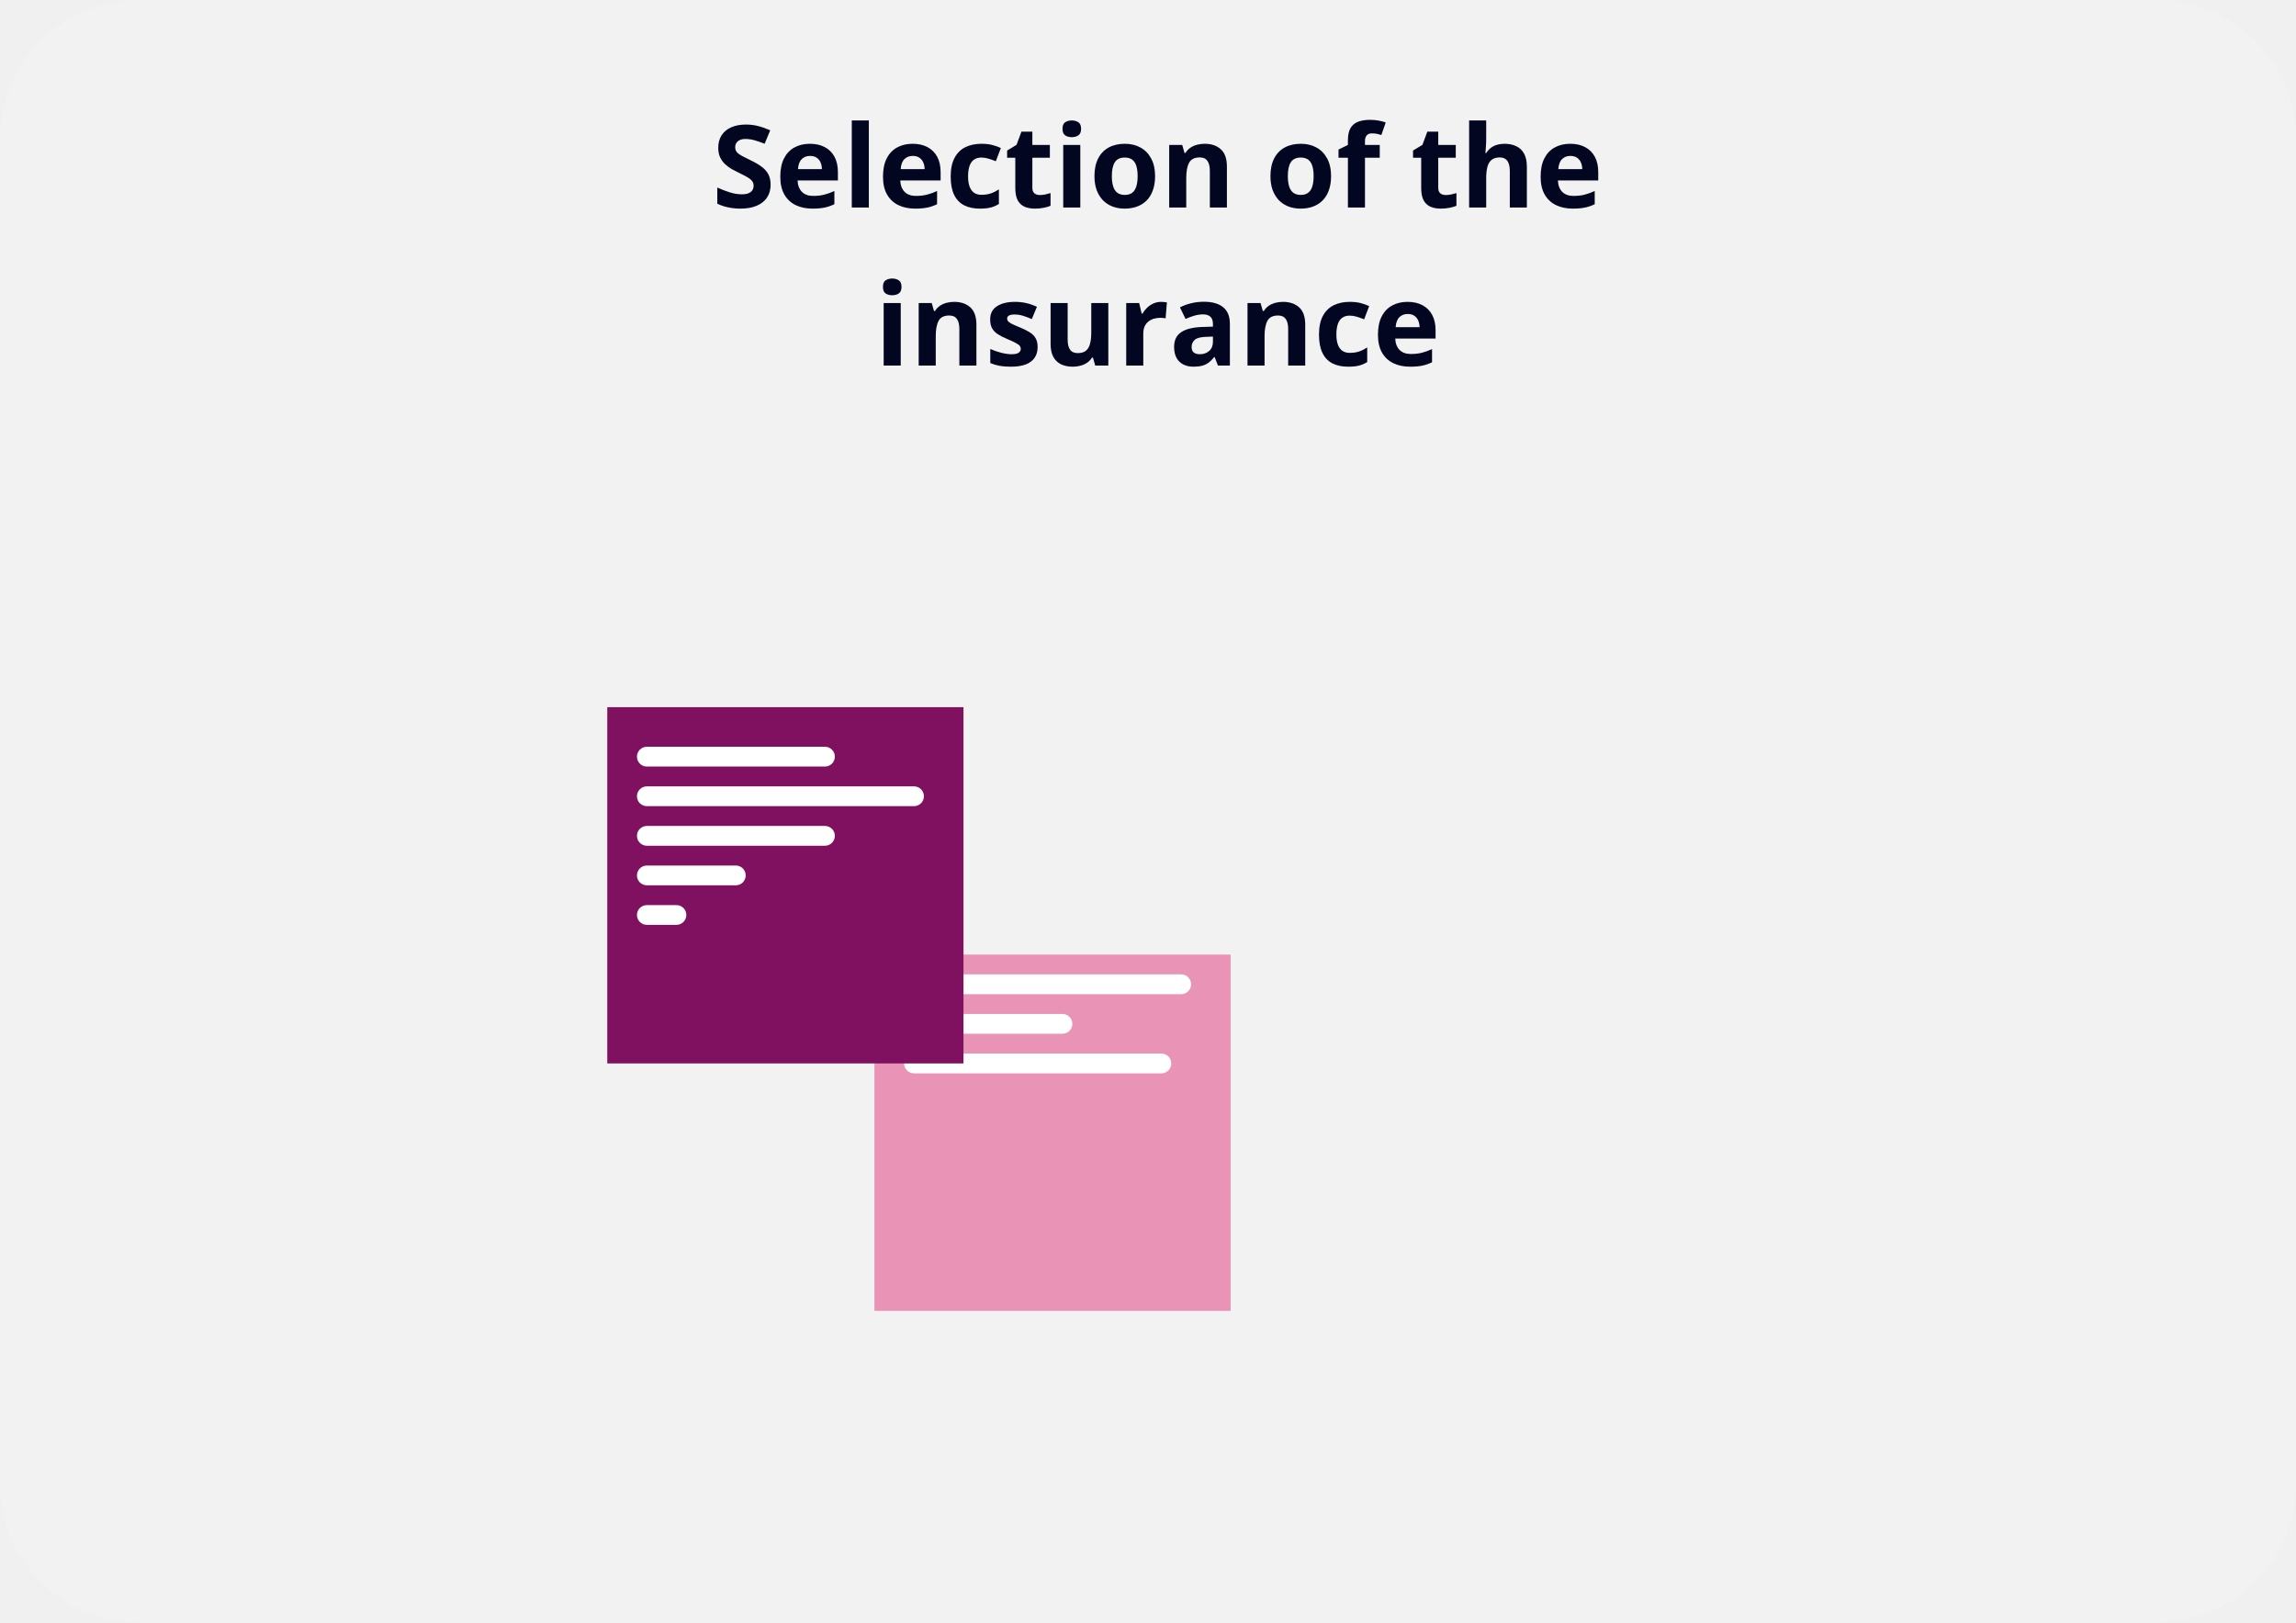
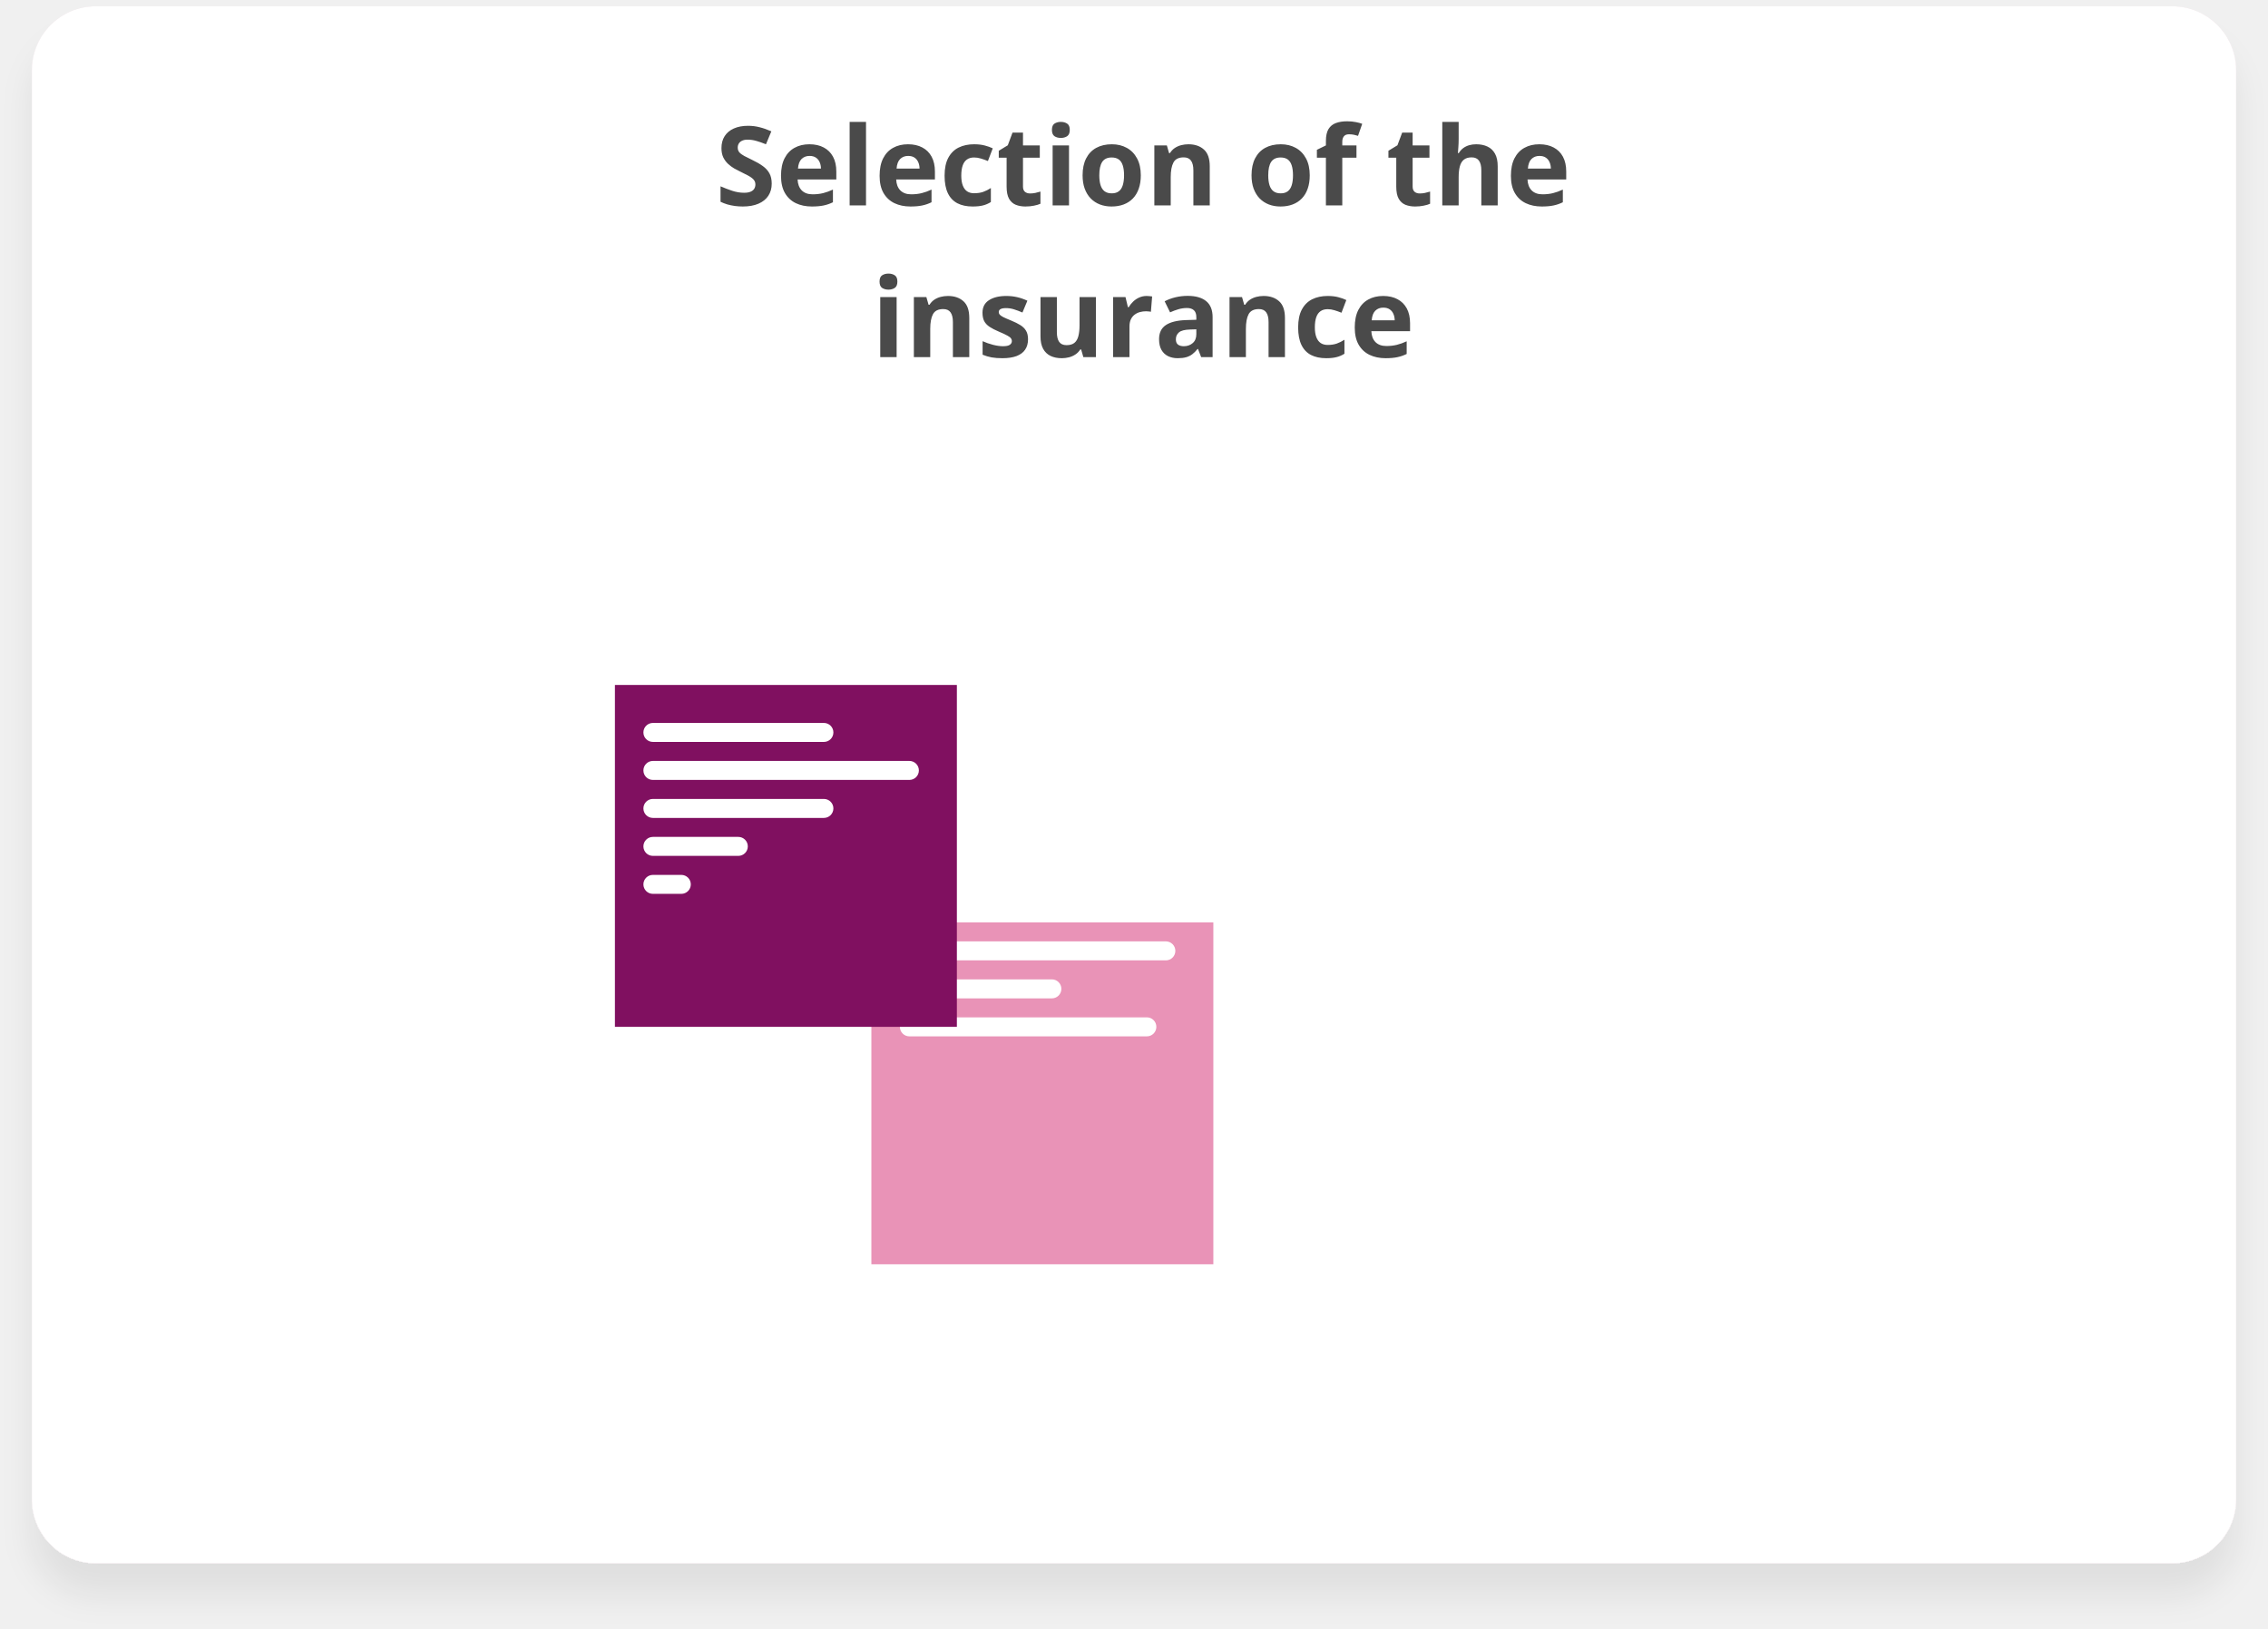
- <svg xmlns="http://www.w3.org/2000/svg" width="276" height="195" viewBox="0 0 276 195" fill="none">
-   <rect width="276" height="195" rx="16.723" fill="#F2F2F2" />
-   <path d="M92.635 22.211C92.635 22.794 92.494 23.3 92.211 23.73C91.929 24.161 91.516 24.493 90.974 24.726C90.436 24.959 89.781 25.075 89.01 25.075C88.67 25.075 88.336 25.053 88.008 25.008C87.686 24.963 87.374 24.898 87.074 24.813C86.778 24.724 86.495 24.614 86.226 24.484V22.547C86.693 22.753 87.177 22.939 87.679 23.105C88.181 23.271 88.679 23.354 89.172 23.354C89.513 23.354 89.786 23.309 89.992 23.22C90.203 23.13 90.355 23.006 90.449 22.85C90.543 22.693 90.591 22.513 90.591 22.312C90.591 22.065 90.508 21.854 90.342 21.68C90.176 21.505 89.947 21.341 89.656 21.189C89.369 21.036 89.044 20.873 88.681 20.698C88.452 20.59 88.203 20.46 87.934 20.308C87.665 20.151 87.41 19.96 87.168 19.736C86.926 19.512 86.726 19.241 86.569 18.922C86.417 18.6 86.341 18.214 86.341 17.766C86.341 17.179 86.475 16.677 86.744 16.26C87.013 15.843 87.397 15.524 87.894 15.305C88.396 15.081 88.988 14.969 89.669 14.969C90.18 14.969 90.667 15.029 91.129 15.15C91.595 15.267 92.081 15.437 92.588 15.661L91.915 17.282C91.463 17.098 91.057 16.957 90.698 16.858C90.34 16.755 89.974 16.703 89.602 16.703C89.342 16.703 89.12 16.746 88.936 16.831C88.753 16.912 88.614 17.029 88.519 17.181C88.425 17.329 88.378 17.501 88.378 17.699C88.378 17.932 88.445 18.129 88.58 18.29C88.719 18.447 88.925 18.6 89.199 18.748C89.477 18.896 89.822 19.068 90.234 19.265C90.736 19.503 91.164 19.752 91.519 20.012C91.877 20.267 92.153 20.57 92.346 20.92C92.538 21.265 92.635 21.695 92.635 22.211ZM97.355 17.282C98.05 17.282 98.649 17.416 99.151 17.685C99.653 17.95 100.041 18.335 100.314 18.842C100.588 19.348 100.724 19.967 100.724 20.698V21.693H95.876C95.898 22.271 96.071 22.726 96.394 23.058C96.721 23.385 97.174 23.549 97.752 23.549C98.232 23.549 98.671 23.5 99.07 23.401C99.469 23.302 99.879 23.154 100.301 22.957V24.544C99.929 24.728 99.539 24.863 99.131 24.948C98.727 25.033 98.236 25.075 97.658 25.075C96.905 25.075 96.237 24.936 95.654 24.659C95.076 24.381 94.621 23.957 94.289 23.388C93.962 22.818 93.798 22.101 93.798 21.236C93.798 20.357 93.946 19.626 94.242 19.044C94.542 18.456 94.959 18.017 95.493 17.726C96.026 17.43 96.647 17.282 97.355 17.282ZM97.369 18.741C96.97 18.741 96.638 18.869 96.374 19.124C96.114 19.38 95.963 19.781 95.923 20.328H98.801C98.797 20.023 98.741 19.752 98.633 19.514C98.53 19.277 98.373 19.088 98.162 18.949C97.956 18.81 97.692 18.741 97.369 18.741ZM104.443 24.941H102.392V14.478H104.443V24.941ZM109.702 17.282C110.396 17.282 110.995 17.416 111.497 17.685C111.999 17.95 112.387 18.335 112.66 18.842C112.934 19.348 113.071 19.967 113.071 20.698V21.693H108.222C108.245 22.271 108.417 22.726 108.74 23.058C109.067 23.385 109.52 23.549 110.098 23.549C110.578 23.549 111.017 23.5 111.416 23.401C111.815 23.302 112.225 23.154 112.647 22.957V24.544C112.275 24.728 111.885 24.863 111.477 24.948C111.073 25.033 110.582 25.075 110.004 25.075C109.251 25.075 108.583 24.936 108 24.659C107.422 24.381 106.967 23.957 106.635 23.388C106.308 22.818 106.144 22.101 106.144 21.236C106.144 20.357 106.292 19.626 106.588 19.044C106.888 18.456 107.305 18.017 107.839 17.726C108.372 17.43 108.993 17.282 109.702 17.282ZM109.715 18.741C109.316 18.741 108.984 18.869 108.72 19.124C108.46 19.38 108.31 19.781 108.269 20.328H111.147C111.143 20.023 111.087 19.752 110.979 19.514C110.876 19.277 110.719 19.088 110.509 18.949C110.302 18.81 110.038 18.741 109.715 18.741ZM117.791 25.075C117.047 25.075 116.413 24.941 115.888 24.672C115.364 24.398 114.965 23.977 114.691 23.408C114.418 22.838 114.281 22.11 114.281 21.222C114.281 20.303 114.436 19.555 114.745 18.976C115.059 18.393 115.491 17.965 116.043 17.692C116.599 17.419 117.242 17.282 117.973 17.282C118.493 17.282 118.941 17.333 119.318 17.436C119.699 17.535 120.03 17.654 120.313 17.793L119.708 19.38C119.385 19.25 119.084 19.144 118.807 19.064C118.529 18.979 118.251 18.936 117.973 18.936C117.614 18.936 117.316 19.021 117.078 19.192C116.841 19.357 116.664 19.608 116.547 19.945C116.431 20.281 116.372 20.702 116.372 21.209C116.372 21.706 116.435 22.119 116.561 22.446C116.686 22.773 116.868 23.018 117.105 23.179C117.343 23.336 117.632 23.415 117.973 23.415C118.399 23.415 118.777 23.358 119.109 23.246C119.441 23.13 119.764 22.968 120.077 22.762V24.517C119.764 24.715 119.434 24.856 119.089 24.941C118.748 25.031 118.316 25.075 117.791 25.075ZM124.993 23.441C125.217 23.441 125.435 23.419 125.645 23.374C125.86 23.329 126.073 23.273 126.284 23.206V24.733C126.064 24.831 125.791 24.912 125.464 24.974C125.141 25.042 124.787 25.075 124.401 25.075C123.953 25.075 123.55 25.004 123.191 24.86C122.837 24.712 122.557 24.459 122.35 24.1C122.149 23.737 122.048 23.233 122.048 22.587V18.963H121.066V18.095L122.196 17.41L122.787 15.822H124.099V17.423H126.203V18.963H124.099V22.587C124.099 22.874 124.179 23.089 124.341 23.233C124.507 23.372 124.724 23.441 124.993 23.441ZM129.862 17.423V24.941H127.811V17.423H129.862ZM128.839 14.478C129.144 14.478 129.407 14.549 129.626 14.693C129.846 14.832 129.956 15.094 129.956 15.48C129.956 15.861 129.846 16.125 129.626 16.273C129.407 16.416 129.144 16.488 128.839 16.488C128.53 16.488 128.266 16.416 128.046 16.273C127.831 16.125 127.723 15.861 127.723 15.48C127.723 15.094 127.831 14.832 128.046 14.693C128.266 14.549 128.53 14.478 128.839 14.478ZM138.852 21.169C138.852 21.796 138.767 22.352 138.597 22.836C138.431 23.32 138.186 23.73 137.864 24.067C137.545 24.398 137.16 24.649 136.707 24.82C136.259 24.99 135.752 25.075 135.187 25.075C134.658 25.075 134.172 24.99 133.728 24.82C133.289 24.649 132.905 24.398 132.578 24.067C132.255 23.73 132.004 23.32 131.825 22.836C131.65 22.352 131.563 21.796 131.563 21.169C131.563 20.335 131.711 19.629 132.007 19.05C132.303 18.472 132.724 18.033 133.271 17.732C133.818 17.432 134.47 17.282 135.228 17.282C135.932 17.282 136.555 17.432 137.097 17.732C137.644 18.033 138.072 18.472 138.381 19.05C138.695 19.629 138.852 20.335 138.852 21.169ZM133.654 21.169C133.654 21.662 133.708 22.076 133.816 22.413C133.923 22.749 134.091 23.002 134.32 23.172C134.549 23.343 134.847 23.428 135.214 23.428C135.577 23.428 135.871 23.343 136.095 23.172C136.324 23.002 136.49 22.749 136.593 22.413C136.7 22.076 136.754 21.662 136.754 21.169C136.754 20.671 136.7 20.258 136.593 19.931C136.49 19.599 136.324 19.351 136.095 19.185C135.866 19.019 135.568 18.936 135.201 18.936C134.658 18.936 134.264 19.122 134.017 19.494C133.775 19.866 133.654 20.424 133.654 21.169ZM144.817 17.282C145.619 17.282 146.265 17.501 146.753 17.941C147.242 18.376 147.486 19.075 147.486 20.039V24.941H145.435V20.55C145.435 20.012 145.337 19.606 145.14 19.333C144.947 19.059 144.642 18.922 144.225 18.922C143.597 18.922 143.169 19.136 142.941 19.561C142.712 19.987 142.598 20.601 142.598 21.404V24.941H140.547V17.423H142.114L142.389 18.385H142.504C142.665 18.125 142.864 17.914 143.102 17.753C143.344 17.591 143.611 17.472 143.902 17.396C144.198 17.32 144.503 17.282 144.817 17.282ZM160.007 21.169C160.007 21.796 159.922 22.352 159.752 22.836C159.586 23.32 159.342 23.73 159.019 24.067C158.701 24.398 158.315 24.649 157.862 24.82C157.414 24.99 156.907 25.075 156.343 25.075C155.814 25.075 155.327 24.99 154.883 24.82C154.444 24.649 154.061 24.398 153.733 24.067C153.411 23.73 153.16 23.32 152.98 22.836C152.805 22.352 152.718 21.796 152.718 21.169C152.718 20.335 152.866 19.629 153.162 19.05C153.458 18.472 153.879 18.033 154.426 17.732C154.973 17.432 155.625 17.282 156.383 17.282C157.087 17.282 157.71 17.432 158.252 17.732C158.799 18.033 159.227 18.472 159.537 19.05C159.85 19.629 160.007 20.335 160.007 21.169ZM154.809 21.169C154.809 21.662 154.863 22.076 154.971 22.413C155.078 22.749 155.246 23.002 155.475 23.172C155.704 23.343 156.002 23.428 156.369 23.428C156.733 23.428 157.026 23.343 157.25 23.172C157.479 23.002 157.645 22.749 157.748 22.413C157.856 22.076 157.909 21.662 157.909 21.169C157.909 20.671 157.856 20.258 157.748 19.931C157.645 19.599 157.479 19.351 157.25 19.185C157.022 19.019 156.724 18.936 156.356 18.936C155.814 18.936 155.419 19.122 155.172 19.494C154.93 19.866 154.809 20.424 154.809 21.169ZM165.858 18.963H164.082V24.941H162.031V18.963H160.902V17.974L162.031 17.423V16.872C162.031 16.23 162.139 15.733 162.354 15.379C162.574 15.02 162.881 14.769 163.275 14.626C163.674 14.478 164.145 14.404 164.688 14.404C165.087 14.404 165.45 14.437 165.777 14.505C166.104 14.567 166.371 14.639 166.577 14.72L166.053 16.226C165.896 16.177 165.725 16.132 165.542 16.091C165.358 16.051 165.147 16.031 164.909 16.031C164.623 16.031 164.412 16.118 164.277 16.293C164.147 16.464 164.082 16.683 164.082 16.952V17.423H165.858V18.963ZM173.786 23.441C174.01 23.441 174.227 23.419 174.438 23.374C174.653 23.329 174.866 23.273 175.077 23.206V24.733C174.857 24.831 174.584 24.912 174.257 24.974C173.934 25.042 173.58 25.075 173.194 25.075C172.746 25.075 172.342 25.004 171.984 24.86C171.629 24.712 171.349 24.459 171.143 24.1C170.941 23.737 170.84 23.233 170.84 22.587V18.963H169.859V18.095L170.988 17.41L171.58 15.822H172.891V17.423H174.996V18.963H172.891V22.587C172.891 22.874 172.972 23.089 173.134 23.233C173.299 23.372 173.517 23.441 173.786 23.441ZM178.654 14.478V16.609C178.654 16.981 178.641 17.335 178.614 17.672C178.592 18.008 178.574 18.246 178.56 18.385H178.668C178.829 18.125 179.02 17.914 179.239 17.753C179.463 17.591 179.71 17.472 179.979 17.396C180.248 17.32 180.537 17.282 180.846 17.282C181.389 17.282 181.862 17.378 182.265 17.571C182.669 17.759 182.983 18.057 183.207 18.465C183.431 18.869 183.543 19.393 183.543 20.039V24.941H181.492V20.55C181.492 20.012 181.393 19.606 181.196 19.333C180.999 19.059 180.694 18.922 180.282 18.922C179.869 18.922 179.544 19.019 179.307 19.212C179.069 19.4 178.901 19.68 178.802 20.052C178.704 20.42 178.654 20.87 178.654 21.404V24.941H176.603V14.478H178.654ZM188.754 17.282C189.449 17.282 190.048 17.416 190.55 17.685C191.052 17.95 191.44 18.335 191.713 18.842C191.987 19.348 192.123 19.967 192.123 20.698V21.693H187.275C187.298 22.271 187.47 22.726 187.793 23.058C188.12 23.385 188.573 23.549 189.151 23.549C189.631 23.549 190.07 23.5 190.469 23.401C190.868 23.302 191.278 23.154 191.7 22.957V24.544C191.328 24.728 190.938 24.863 190.53 24.948C190.126 25.033 189.635 25.075 189.057 25.075C188.304 25.075 187.636 24.936 187.053 24.659C186.475 24.381 186.02 23.957 185.688 23.388C185.361 22.818 185.197 22.101 185.197 21.236C185.197 20.357 185.345 19.626 185.641 19.044C185.941 18.456 186.358 18.017 186.892 17.726C187.425 17.43 188.046 17.282 188.754 17.282ZM188.768 18.741C188.369 18.741 188.037 18.869 187.773 19.124C187.513 19.38 187.363 19.781 187.322 20.328H190.2C190.196 20.023 190.14 19.752 190.032 19.514C189.929 19.277 189.772 19.088 189.561 18.949C189.355 18.81 189.091 18.741 188.768 18.741ZM108.276 36.423V43.941H106.225V36.423H108.276ZM107.254 33.478C107.559 33.478 107.821 33.549 108.041 33.693C108.26 33.832 108.37 34.094 108.37 34.48C108.37 34.861 108.26 35.125 108.041 35.273C107.821 35.416 107.559 35.488 107.254 35.488C106.945 35.488 106.68 35.416 106.46 35.273C106.245 35.125 106.138 34.861 106.138 34.48C106.138 34.094 106.245 33.832 106.46 33.693C106.68 33.549 106.945 33.478 107.254 33.478ZM114.705 36.282C115.507 36.282 116.153 36.501 116.641 36.941C117.13 37.376 117.374 38.075 117.374 39.039V43.941H115.323V39.55C115.323 39.012 115.225 38.606 115.027 38.333C114.835 38.059 114.53 37.922 114.113 37.922C113.485 37.922 113.057 38.136 112.828 38.561C112.6 38.987 112.485 39.601 112.485 40.404V43.941H110.435V36.423H112.001L112.277 37.385H112.391C112.553 37.124 112.752 36.914 112.99 36.752C113.232 36.591 113.499 36.472 113.79 36.396C114.086 36.32 114.391 36.282 114.705 36.282ZM124.731 41.708C124.731 42.219 124.61 42.652 124.368 43.006C124.13 43.356 123.774 43.623 123.298 43.806C122.823 43.986 122.232 44.075 121.523 44.075C120.999 44.075 120.548 44.042 120.172 43.974C119.799 43.907 119.423 43.795 119.042 43.638V41.944C119.45 42.128 119.887 42.28 120.353 42.401C120.824 42.518 121.236 42.576 121.59 42.576C121.989 42.576 122.274 42.518 122.444 42.401C122.619 42.28 122.707 42.123 122.707 41.93C122.707 41.805 122.671 41.693 122.599 41.594C122.532 41.491 122.384 41.377 122.155 41.251C121.927 41.121 121.568 40.953 121.079 40.747C120.609 40.55 120.221 40.35 119.916 40.148C119.616 39.947 119.392 39.709 119.244 39.435C119.1 39.158 119.028 38.806 119.028 38.38C119.028 37.685 119.297 37.163 119.835 36.813C120.378 36.459 121.102 36.282 122.007 36.282C122.474 36.282 122.917 36.329 123.339 36.423C123.765 36.517 124.202 36.667 124.65 36.873L124.031 38.353C123.659 38.191 123.307 38.059 122.976 37.956C122.648 37.853 122.314 37.801 121.974 37.801C121.673 37.801 121.447 37.842 121.295 37.922C121.142 38.003 121.066 38.127 121.066 38.292C121.066 38.413 121.104 38.521 121.18 38.615C121.261 38.709 121.413 38.815 121.638 38.931C121.866 39.043 122.2 39.189 122.639 39.368C123.065 39.543 123.435 39.727 123.749 39.92C124.063 40.108 124.305 40.343 124.475 40.626C124.646 40.904 124.731 41.265 124.731 41.708ZM133.23 36.423V43.941H131.657L131.381 42.979H131.274C131.112 43.235 130.911 43.443 130.668 43.605C130.426 43.766 130.16 43.885 129.868 43.961C129.577 44.037 129.274 44.075 128.96 44.075C128.422 44.075 127.954 43.981 127.555 43.793C127.156 43.6 126.844 43.302 126.62 42.899C126.401 42.495 126.291 41.971 126.291 41.325V36.423H128.342V40.814C128.342 41.352 128.438 41.758 128.631 42.031C128.824 42.305 129.131 42.441 129.552 42.441C129.969 42.441 130.296 42.347 130.534 42.159C130.772 41.966 130.937 41.686 131.032 41.318C131.13 40.946 131.18 40.493 131.18 39.96V36.423H133.23ZM139.578 36.282C139.682 36.282 139.8 36.288 139.935 36.302C140.074 36.311 140.186 36.324 140.271 36.342L140.116 38.266C140.049 38.243 139.953 38.227 139.827 38.218C139.706 38.205 139.601 38.198 139.511 38.198C139.247 38.198 138.989 38.232 138.738 38.299C138.491 38.366 138.269 38.476 138.072 38.629C137.875 38.776 137.718 38.974 137.601 39.22C137.489 39.462 137.433 39.761 137.433 40.115V43.941H135.382V36.423H136.936L137.238 37.687H137.339C137.487 37.432 137.671 37.199 137.891 36.988C138.115 36.773 138.368 36.602 138.65 36.477C138.937 36.347 139.247 36.282 139.578 36.282ZM144.716 36.268C145.725 36.268 146.498 36.488 147.036 36.927C147.574 37.367 147.843 38.035 147.843 38.931V43.941H146.41L146.014 42.919H145.96C145.745 43.188 145.525 43.407 145.301 43.578C145.077 43.748 144.819 43.874 144.528 43.954C144.236 44.035 143.882 44.075 143.465 44.075C143.021 44.075 142.622 43.99 142.268 43.82C141.919 43.65 141.643 43.389 141.441 43.04C141.239 42.686 141.138 42.237 141.138 41.695C141.138 40.897 141.419 40.31 141.979 39.933C142.539 39.552 143.38 39.341 144.501 39.301L145.805 39.261V38.931C145.805 38.537 145.702 38.248 145.496 38.064C145.29 37.88 145.003 37.788 144.635 37.788C144.272 37.788 143.916 37.84 143.566 37.943C143.216 38.046 142.867 38.176 142.517 38.333L141.838 36.947C142.237 36.737 142.683 36.571 143.176 36.45C143.674 36.329 144.187 36.268 144.716 36.268ZM145.805 40.458L145.012 40.484C144.348 40.502 143.887 40.621 143.627 40.841C143.371 41.061 143.243 41.35 143.243 41.708C143.243 42.022 143.335 42.246 143.519 42.381C143.703 42.511 143.943 42.576 144.238 42.576C144.678 42.576 145.048 42.446 145.348 42.186C145.653 41.926 145.805 41.556 145.805 41.076V40.458ZM154.231 36.282C155.033 36.282 155.679 36.501 156.168 36.941C156.656 37.376 156.901 38.075 156.901 39.039V43.941H154.85V39.55C154.85 39.012 154.751 38.606 154.554 38.333C154.361 38.059 154.056 37.922 153.639 37.922C153.012 37.922 152.584 38.136 152.355 38.561C152.126 38.987 152.012 39.601 152.012 40.404V43.941H149.961V36.423H151.528L151.803 37.385H151.918C152.079 37.124 152.279 36.914 152.516 36.752C152.758 36.591 153.025 36.472 153.316 36.396C153.612 36.32 153.917 36.282 154.231 36.282ZM162.065 44.075C161.321 44.075 160.687 43.941 160.162 43.672C159.638 43.398 159.239 42.977 158.965 42.408C158.692 41.838 158.555 41.11 158.555 40.222C158.555 39.303 158.71 38.555 159.019 37.976C159.333 37.394 159.765 36.965 160.317 36.692C160.873 36.419 161.516 36.282 162.247 36.282C162.767 36.282 163.215 36.333 163.592 36.436C163.973 36.535 164.304 36.654 164.587 36.793L163.982 38.38C163.659 38.25 163.358 38.144 163.08 38.064C162.802 37.979 162.525 37.936 162.247 37.936C161.888 37.936 161.59 38.021 161.352 38.191C161.115 38.357 160.938 38.608 160.821 38.945C160.704 39.281 160.646 39.702 160.646 40.209C160.646 40.706 160.709 41.119 160.834 41.446C160.96 41.773 161.142 42.018 161.379 42.179C161.617 42.336 161.906 42.414 162.247 42.414C162.672 42.414 163.051 42.358 163.383 42.246C163.715 42.13 164.038 41.968 164.351 41.762V43.517C164.038 43.715 163.708 43.856 163.363 43.941C163.022 44.031 162.59 44.075 162.065 44.075ZM169.2 36.282C169.895 36.282 170.493 36.416 170.995 36.685C171.497 36.95 171.885 37.335 172.158 37.842C172.432 38.348 172.569 38.967 172.569 39.698V40.693H167.72C167.743 41.271 167.915 41.726 168.238 42.058C168.565 42.385 169.018 42.549 169.596 42.549C170.076 42.549 170.515 42.5 170.914 42.401C171.313 42.302 171.724 42.154 172.145 41.957V43.544C171.773 43.728 171.383 43.862 170.975 43.948C170.572 44.033 170.081 44.075 169.502 44.075C168.749 44.075 168.081 43.936 167.498 43.658C166.92 43.38 166.465 42.957 166.133 42.388C165.806 41.818 165.642 41.101 165.642 40.236C165.642 39.357 165.79 38.626 166.086 38.044C166.387 37.456 166.804 37.017 167.337 36.726C167.871 36.43 168.491 36.282 169.2 36.282ZM169.213 37.741C168.814 37.741 168.482 37.869 168.218 38.124C167.958 38.38 167.808 38.781 167.767 39.328H170.645C170.641 39.023 170.585 38.752 170.477 38.514C170.374 38.277 170.217 38.088 170.007 37.949C169.8 37.81 169.536 37.741 169.213 37.741Z" fill="#030620" />
-   <rect x="105.115" y="114.738" width="42.82" height="42.82" fill="#E993B7" />
-   <rect x="108.684" y="117.115" width="34.494" height="2.379" rx="1.189" fill="white" />
-   <rect x="108.684" y="121.874" width="20.221" height="2.379" rx="1.189" fill="white" />
-   <rect x="108.684" y="126.632" width="32.115" height="2.379" rx="1.189" fill="white" />
-   <rect x="73" y="85" width="42.82" height="42.82" fill="#801060" />
-   <rect x="76.568" y="94.517" width="34.494" height="2.379" rx="1.189" fill="white" />
-   <rect x="76.568" y="89.757" width="23.789" height="2.379" rx="1.189" fill="white" />
-   <rect x="76.568" y="99.275" width="23.789" height="2.379" rx="1.189" fill="white" />
-   <rect x="76.568" y="104.031" width="13.073" height="2.377" rx="1.188" fill="white" />
-   <rect x="76.568" y="108.789" width="5.935" height="2.374" rx="1.187" fill="white" />
+ <svg xmlns="http://www.w3.org/2000/svg" width="284" height="204" viewBox="0 0 284 204" fill="none">
+   <g filter="url(#filter0_d_426_3120)">
+     <rect x="4" y="0.788" width="276" height="195" rx="8" fill="#E993B7" fill-opacity="0.2" />
+     <rect x="4" y="0.788" width="276" height="195" rx="8" fill="white" />
+   </g>
+   <path d="M96.635 22.998C96.635 23.581 96.494 24.088 96.211 24.518C95.929 24.948 95.516 25.28 94.974 25.513C94.436 25.746 93.781 25.863 93.01 25.863C92.67 25.863 92.336 25.841 92.008 25.796C91.686 25.751 91.374 25.686 91.074 25.601C90.778 25.511 90.495 25.401 90.226 25.271V23.335C90.693 23.541 91.177 23.727 91.679 23.893C92.181 24.059 92.679 24.142 93.172 24.142C93.513 24.142 93.786 24.097 93.992 24.007C94.203 23.917 94.355 23.794 94.449 23.637C94.543 23.48 94.591 23.301 94.591 23.099C94.591 22.853 94.508 22.642 94.342 22.467C94.176 22.292 93.947 22.129 93.656 21.976C93.369 21.824 93.044 21.66 92.681 21.485C92.452 21.378 92.203 21.248 91.934 21.095C91.665 20.938 91.41 20.748 91.168 20.524C90.926 20.3 90.726 20.028 90.569 19.71C90.417 19.387 90.341 19.002 90.341 18.553C90.341 17.966 90.475 17.464 90.744 17.047C91.013 16.63 91.397 16.312 91.894 16.092C92.396 15.868 92.988 15.756 93.669 15.756C94.18 15.756 94.667 15.817 95.129 15.938C95.595 16.054 96.081 16.225 96.588 16.449L95.915 18.069C95.463 17.886 95.057 17.744 94.698 17.646C94.34 17.543 93.974 17.491 93.602 17.491C93.342 17.491 93.12 17.534 92.936 17.619C92.753 17.7 92.614 17.816 92.519 17.968C92.425 18.116 92.378 18.289 92.378 18.486C92.378 18.719 92.445 18.917 92.58 19.078C92.719 19.235 92.925 19.387 93.199 19.535C93.477 19.683 93.822 19.856 94.234 20.053C94.736 20.291 95.164 20.54 95.519 20.799C95.877 21.055 96.153 21.358 96.346 21.707C96.538 22.052 96.635 22.483 96.635 22.998ZM101.355 18.069C102.05 18.069 102.649 18.204 103.151 18.473C103.653 18.737 104.041 19.123 104.314 19.629C104.588 20.136 104.724 20.755 104.724 21.485V22.481H99.876C99.898 23.059 100.071 23.514 100.394 23.846C100.721 24.173 101.174 24.337 101.752 24.337C102.232 24.337 102.671 24.287 103.07 24.189C103.469 24.09 103.879 23.942 104.301 23.745V25.332C103.929 25.516 103.539 25.65 103.131 25.735C102.727 25.82 102.236 25.863 101.658 25.863C100.905 25.863 100.237 25.724 99.654 25.446C99.076 25.168 98.621 24.744 98.289 24.175C97.962 23.606 97.798 22.889 97.798 22.023C97.798 21.145 97.946 20.414 98.242 19.831C98.542 19.244 98.959 18.805 99.493 18.513C100.026 18.217 100.647 18.069 101.355 18.069ZM101.369 19.529C100.97 19.529 100.638 19.656 100.374 19.912C100.114 20.167 99.963 20.569 99.923 21.116H102.801C102.797 20.811 102.741 20.54 102.633 20.302C102.53 20.064 102.373 19.876 102.162 19.737C101.956 19.598 101.692 19.529 101.369 19.529ZM108.443 25.729H106.392V15.265H108.443V25.729ZM113.702 18.069C114.396 18.069 114.995 18.204 115.497 18.473C115.999 18.737 116.387 19.123 116.66 19.629C116.934 20.136 117.071 20.755 117.071 21.485V22.481H112.222C112.245 23.059 112.417 23.514 112.74 23.846C113.067 24.173 113.52 24.337 114.098 24.337C114.578 24.337 115.017 24.287 115.416 24.189C115.815 24.09 116.225 23.942 116.647 23.745V25.332C116.275 25.516 115.885 25.65 115.477 25.735C115.073 25.82 114.582 25.863 114.004 25.863C113.251 25.863 112.583 25.724 112 25.446C111.422 25.168 110.967 24.744 110.635 24.175C110.308 23.606 110.144 22.889 110.144 22.023C110.144 21.145 110.292 20.414 110.588 19.831C110.888 19.244 111.305 18.805 111.839 18.513C112.372 18.217 112.993 18.069 113.702 18.069ZM113.715 19.529C113.316 19.529 112.984 19.656 112.72 19.912C112.46 20.167 112.31 20.569 112.269 21.116H115.147C115.143 20.811 115.087 20.54 114.979 20.302C114.876 20.064 114.719 19.876 114.509 19.737C114.302 19.598 114.038 19.529 113.715 19.529ZM121.791 25.863C121.047 25.863 120.413 25.729 119.888 25.459C119.364 25.186 118.965 24.765 118.691 24.195C118.418 23.626 118.281 22.898 118.281 22.01C118.281 21.091 118.436 20.342 118.745 19.764C119.059 19.181 119.491 18.753 120.043 18.48C120.599 18.206 121.242 18.069 121.973 18.069C122.493 18.069 122.941 18.121 123.318 18.224C123.699 18.323 124.03 18.441 124.313 18.58L123.708 20.167C123.385 20.037 123.084 19.932 122.807 19.851C122.529 19.766 122.251 19.724 121.973 19.724C121.614 19.724 121.316 19.809 121.078 19.979C120.841 20.145 120.664 20.396 120.547 20.732C120.431 21.069 120.372 21.49 120.372 21.996C120.372 22.494 120.435 22.907 120.561 23.234C120.686 23.561 120.868 23.805 121.105 23.967C121.343 24.124 121.632 24.202 121.973 24.202C122.399 24.202 122.777 24.146 123.109 24.034C123.441 23.917 123.764 23.756 124.077 23.55V25.305C123.764 25.502 123.434 25.643 123.089 25.729C122.748 25.818 122.316 25.863 121.791 25.863ZM128.993 24.229C129.217 24.229 129.435 24.206 129.645 24.162C129.86 24.117 130.073 24.061 130.284 23.994V25.52C130.064 25.619 129.791 25.699 129.464 25.762C129.141 25.829 128.787 25.863 128.401 25.863C127.953 25.863 127.55 25.791 127.191 25.648C126.837 25.5 126.557 25.247 126.35 24.888C126.149 24.525 126.048 24.02 126.048 23.375V19.75H125.066V18.883L126.196 18.197L126.787 16.61H128.099V18.211H130.203V19.75H128.099V23.375C128.099 23.662 128.179 23.877 128.341 24.02C128.507 24.16 128.724 24.229 128.993 24.229ZM133.862 18.211V25.729H131.811V18.211H133.862ZM132.839 15.265C133.144 15.265 133.407 15.337 133.626 15.48C133.846 15.619 133.956 15.882 133.956 16.267C133.956 16.648 133.846 16.913 133.626 17.061C133.407 17.204 133.144 17.276 132.839 17.276C132.53 17.276 132.266 17.204 132.046 17.061C131.831 16.913 131.723 16.648 131.723 16.267C131.723 15.882 131.831 15.619 132.046 15.48C132.266 15.337 132.53 15.265 132.839 15.265ZM142.852 21.956C142.852 22.584 142.767 23.14 142.597 23.624C142.431 24.108 142.186 24.518 141.864 24.854C141.545 25.186 141.16 25.437 140.707 25.608C140.259 25.778 139.752 25.863 139.187 25.863C138.658 25.863 138.172 25.778 137.728 25.608C137.289 25.437 136.905 25.186 136.578 24.854C136.255 24.518 136.004 24.108 135.825 23.624C135.65 23.14 135.563 22.584 135.563 21.956C135.563 21.122 135.711 20.416 136.007 19.838C136.303 19.26 136.724 18.82 137.271 18.52C137.818 18.22 138.47 18.069 139.228 18.069C139.932 18.069 140.555 18.22 141.097 18.52C141.644 18.82 142.072 19.26 142.381 19.838C142.695 20.416 142.852 21.122 142.852 21.956ZM137.654 21.956C137.654 22.449 137.708 22.864 137.816 23.2C137.923 23.536 138.091 23.79 138.32 23.96C138.549 24.13 138.847 24.215 139.214 24.215C139.577 24.215 139.871 24.13 140.095 23.96C140.324 23.79 140.49 23.536 140.593 23.2C140.7 22.864 140.754 22.449 140.754 21.956C140.754 21.459 140.7 21.046 140.593 20.719C140.49 20.387 140.324 20.138 140.095 19.972C139.866 19.806 139.568 19.724 139.201 19.724C138.658 19.724 138.264 19.91 138.017 20.282C137.775 20.654 137.654 21.212 137.654 21.956ZM148.817 18.069C149.619 18.069 150.265 18.289 150.753 18.728C151.242 19.163 151.486 19.863 151.486 20.826V25.729H149.435V21.337C149.435 20.799 149.337 20.394 149.14 20.12C148.947 19.847 148.642 19.71 148.225 19.71C147.597 19.71 147.169 19.923 146.941 20.349C146.712 20.775 146.598 21.389 146.598 22.191V25.729H144.547V18.211H146.114L146.389 19.172H146.504C146.665 18.912 146.864 18.701 147.102 18.54C147.344 18.379 147.611 18.26 147.902 18.184C148.198 18.107 148.503 18.069 148.817 18.069ZM164.007 21.956C164.007 22.584 163.922 23.14 163.752 23.624C163.586 24.108 163.342 24.518 163.019 24.854C162.701 25.186 162.315 25.437 161.862 25.608C161.414 25.778 160.907 25.863 160.343 25.863C159.814 25.863 159.327 25.778 158.883 25.608C158.444 25.437 158.061 25.186 157.733 24.854C157.411 24.518 157.16 24.108 156.98 23.624C156.805 23.14 156.718 22.584 156.718 21.956C156.718 21.122 156.866 20.416 157.162 19.838C157.458 19.26 157.879 18.82 158.426 18.52C158.973 18.22 159.625 18.069 160.383 18.069C161.087 18.069 161.71 18.22 162.252 18.52C162.799 18.82 163.227 19.26 163.537 19.838C163.85 20.416 164.007 21.122 164.007 21.956ZM158.809 21.956C158.809 22.449 158.863 22.864 158.971 23.2C159.078 23.536 159.246 23.79 159.475 23.96C159.704 24.13 160.002 24.215 160.369 24.215C160.733 24.215 161.026 24.13 161.25 23.96C161.479 23.79 161.645 23.536 161.748 23.2C161.856 22.864 161.909 22.449 161.909 21.956C161.909 21.459 161.856 21.046 161.748 20.719C161.645 20.387 161.479 20.138 161.25 19.972C161.022 19.806 160.724 19.724 160.356 19.724C159.814 19.724 159.419 19.91 159.172 20.282C158.93 20.654 158.809 21.212 158.809 21.956ZM169.858 19.75H168.082V25.729H166.031V19.75H164.902V18.762L166.031 18.211V17.659C166.031 17.018 166.139 16.52 166.354 16.166C166.574 15.808 166.881 15.557 167.275 15.413C167.674 15.265 168.145 15.191 168.688 15.191C169.087 15.191 169.45 15.225 169.777 15.292C170.104 15.355 170.371 15.427 170.577 15.507L170.053 17.014C169.896 16.964 169.725 16.919 169.542 16.879C169.358 16.839 169.147 16.819 168.909 16.819C168.623 16.819 168.412 16.906 168.277 17.081C168.147 17.251 168.082 17.471 168.082 17.74V18.211H169.858V19.75ZM177.786 24.229C178.01 24.229 178.227 24.206 178.438 24.162C178.653 24.117 178.866 24.061 179.077 23.994V25.52C178.857 25.619 178.584 25.699 178.257 25.762C177.934 25.829 177.58 25.863 177.194 25.863C176.746 25.863 176.342 25.791 175.984 25.648C175.629 25.5 175.349 25.247 175.143 24.888C174.941 24.525 174.84 24.02 174.84 23.375V19.75H173.859V18.883L174.988 18.197L175.58 16.61H176.891V18.211H178.996V19.75H176.891V23.375C176.891 23.662 176.972 23.877 177.134 24.02C177.299 24.16 177.517 24.229 177.786 24.229ZM182.654 15.265V17.397C182.654 17.769 182.641 18.123 182.614 18.459C182.592 18.796 182.574 19.033 182.56 19.172H182.668C182.829 18.912 183.02 18.701 183.239 18.54C183.463 18.379 183.71 18.26 183.979 18.184C184.248 18.107 184.537 18.069 184.846 18.069C185.389 18.069 185.862 18.166 186.265 18.358C186.669 18.547 186.983 18.845 187.207 19.253C187.431 19.656 187.543 20.181 187.543 20.826V25.729H185.492V21.337C185.492 20.799 185.393 20.394 185.196 20.12C184.999 19.847 184.694 19.71 184.282 19.71C183.869 19.71 183.544 19.806 183.307 19.999C183.069 20.188 182.901 20.468 182.802 20.84C182.704 21.207 182.654 21.658 182.654 22.191V25.729H180.603V15.265H182.654ZM192.754 18.069C193.449 18.069 194.048 18.204 194.55 18.473C195.052 18.737 195.44 19.123 195.713 19.629C195.987 20.136 196.123 20.755 196.123 21.485V22.481H191.275C191.298 23.059 191.47 23.514 191.793 23.846C192.12 24.173 192.573 24.337 193.151 24.337C193.631 24.337 194.07 24.287 194.469 24.189C194.868 24.09 195.278 23.942 195.7 23.745V25.332C195.328 25.516 194.938 25.65 194.53 25.735C194.126 25.82 193.635 25.863 193.057 25.863C192.304 25.863 191.636 25.724 191.053 25.446C190.475 25.168 190.02 24.744 189.688 24.175C189.361 23.606 189.197 22.889 189.197 22.023C189.197 21.145 189.345 20.414 189.641 19.831C189.941 19.244 190.358 18.805 190.892 18.513C191.425 18.217 192.046 18.069 192.754 18.069ZM192.768 19.529C192.369 19.529 192.037 19.656 191.773 19.912C191.513 20.167 191.363 20.569 191.322 21.116H194.2C194.196 20.811 194.14 20.54 194.032 20.302C193.929 20.064 193.772 19.876 193.561 19.737C193.355 19.598 193.091 19.529 192.768 19.529ZM112.276 37.211V44.728H110.225V37.211H112.276ZM111.254 34.265C111.559 34.265 111.821 34.337 112.041 34.48C112.26 34.619 112.37 34.882 112.37 35.267C112.37 35.648 112.26 35.913 112.041 36.061C111.821 36.204 111.559 36.276 111.254 36.276C110.945 36.276 110.68 36.204 110.46 36.061C110.245 35.913 110.138 35.648 110.138 35.267C110.138 34.882 110.245 34.619 110.46 34.48C110.68 34.337 110.945 34.265 111.254 34.265ZM118.705 37.069C119.507 37.069 120.153 37.289 120.641 37.728C121.13 38.163 121.374 38.862 121.374 39.826V44.728H119.323V40.337C119.323 39.8 119.225 39.394 119.027 39.12C118.835 38.847 118.53 38.71 118.113 38.71C117.485 38.71 117.057 38.923 116.828 39.349C116.6 39.775 116.485 40.389 116.485 41.191V44.728H114.435V37.211H116.001L116.277 38.172H116.391C116.553 37.912 116.752 37.701 116.99 37.54C117.232 37.379 117.499 37.26 117.79 37.184C118.086 37.107 118.391 37.069 118.705 37.069ZM128.731 42.496C128.731 43.007 128.61 43.44 128.368 43.794C128.13 44.144 127.774 44.41 127.298 44.594C126.823 44.773 126.232 44.863 125.523 44.863C124.999 44.863 124.548 44.829 124.172 44.762C123.799 44.695 123.423 44.583 123.042 44.426V42.731C123.45 42.915 123.887 43.068 124.353 43.189C124.824 43.305 125.236 43.363 125.59 43.363C125.989 43.363 126.274 43.305 126.444 43.189C126.619 43.068 126.707 42.911 126.707 42.718C126.707 42.592 126.671 42.48 126.599 42.382C126.532 42.279 126.384 42.164 126.155 42.039C125.927 41.909 125.568 41.741 125.079 41.534C124.609 41.337 124.221 41.138 123.916 40.936C123.616 40.734 123.392 40.497 123.244 40.223C123.1 39.945 123.028 39.593 123.028 39.167C123.028 38.472 123.297 37.95 123.835 37.601C124.378 37.246 125.102 37.069 126.007 37.069C126.474 37.069 126.917 37.116 127.339 37.211C127.765 37.305 128.202 37.455 128.65 37.661L128.031 39.141C127.659 38.979 127.307 38.847 126.976 38.744C126.648 38.641 126.314 38.589 125.974 38.589C125.673 38.589 125.447 38.629 125.295 38.71C125.142 38.791 125.066 38.914 125.066 39.08C125.066 39.201 125.104 39.309 125.18 39.403C125.261 39.497 125.413 39.602 125.638 39.719C125.866 39.831 126.2 39.977 126.639 40.156C127.065 40.331 127.435 40.514 127.749 40.707C128.063 40.896 128.305 41.131 128.475 41.413C128.646 41.691 128.731 42.052 128.731 42.496ZM137.23 37.211V44.728H135.657L135.381 43.767H135.274C135.112 44.022 134.911 44.231 134.668 44.392C134.426 44.554 134.16 44.672 133.868 44.749C133.577 44.825 133.274 44.863 132.96 44.863C132.422 44.863 131.954 44.769 131.555 44.581C131.156 44.388 130.844 44.09 130.62 43.686C130.401 43.283 130.291 42.758 130.291 42.113V37.211H132.342V41.602C132.342 42.14 132.438 42.545 132.631 42.819C132.824 43.092 133.131 43.229 133.552 43.229C133.969 43.229 134.296 43.135 134.534 42.947C134.772 42.754 134.937 42.474 135.032 42.106C135.13 41.734 135.18 41.281 135.18 40.748V37.211H137.23ZM143.578 37.069C143.682 37.069 143.8 37.076 143.935 37.09C144.074 37.099 144.186 37.112 144.271 37.13L144.116 39.053C144.049 39.031 143.953 39.015 143.827 39.006C143.706 38.992 143.601 38.986 143.511 38.986C143.247 38.986 142.989 39.019 142.738 39.087C142.491 39.154 142.269 39.264 142.072 39.416C141.875 39.564 141.718 39.761 141.601 40.008C141.489 40.25 141.433 40.548 141.433 40.902V44.728H139.382V37.211H140.936L141.238 38.475H141.339C141.487 38.219 141.671 37.986 141.891 37.775C142.115 37.56 142.368 37.39 142.65 37.264C142.937 37.134 143.247 37.069 143.578 37.069ZM148.716 37.056C149.725 37.056 150.498 37.276 151.036 37.715C151.574 38.154 151.843 38.822 151.843 39.719V44.728H150.41L150.014 43.706H149.96C149.745 43.975 149.525 44.195 149.301 44.365C149.077 44.536 148.819 44.661 148.528 44.742C148.236 44.823 147.882 44.863 147.465 44.863C147.021 44.863 146.622 44.778 146.268 44.608C145.919 44.437 145.643 44.177 145.441 43.827C145.239 43.473 145.138 43.025 145.138 42.483C145.138 41.685 145.419 41.097 145.979 40.721C146.539 40.34 147.38 40.129 148.501 40.089L149.805 40.048V39.719C149.805 39.324 149.702 39.035 149.496 38.851C149.29 38.667 149.003 38.576 148.635 38.576C148.272 38.576 147.916 38.627 147.566 38.73C147.216 38.833 146.867 38.963 146.517 39.12L145.838 37.735C146.237 37.524 146.683 37.358 147.176 37.237C147.674 37.116 148.187 37.056 148.716 37.056ZM149.805 41.245L149.012 41.272C148.348 41.29 147.887 41.409 147.627 41.629C147.371 41.848 147.243 42.137 147.243 42.496C147.243 42.81 147.335 43.034 147.519 43.168C147.703 43.298 147.943 43.363 148.238 43.363C148.678 43.363 149.048 43.233 149.348 42.973C149.653 42.713 149.805 42.344 149.805 41.864V41.245ZM158.231 37.069C159.033 37.069 159.679 37.289 160.168 37.728C160.656 38.163 160.901 38.862 160.901 39.826V44.728H158.85V40.337C158.85 39.8 158.751 39.394 158.554 39.12C158.361 38.847 158.056 38.71 157.639 38.71C157.012 38.71 156.584 38.923 156.355 39.349C156.126 39.775 156.012 40.389 156.012 41.191V44.728H153.961V37.211H155.528L155.803 38.172H155.918C156.079 37.912 156.279 37.701 156.516 37.54C156.758 37.379 157.025 37.26 157.316 37.184C157.612 37.107 157.917 37.069 158.231 37.069ZM166.065 44.863C165.321 44.863 164.687 44.728 164.162 44.459C163.638 44.186 163.239 43.765 162.965 43.195C162.692 42.626 162.555 41.898 162.555 41.01C162.555 40.091 162.71 39.342 163.019 38.764C163.333 38.181 163.765 37.753 164.317 37.48C164.873 37.206 165.516 37.069 166.247 37.069C166.767 37.069 167.215 37.121 167.592 37.224C167.973 37.323 168.304 37.441 168.587 37.58L167.982 39.167C167.659 39.037 167.358 38.932 167.08 38.851C166.802 38.766 166.525 38.724 166.247 38.724C165.888 38.724 165.59 38.809 165.352 38.979C165.115 39.145 164.938 39.396 164.821 39.732C164.704 40.069 164.646 40.49 164.646 40.996C164.646 41.494 164.709 41.907 164.834 42.234C164.96 42.561 165.142 42.805 165.379 42.967C165.617 43.124 165.906 43.202 166.247 43.202C166.672 43.202 167.051 43.146 167.383 43.034C167.715 42.917 168.038 42.756 168.351 42.55V44.305C168.038 44.502 167.708 44.643 167.363 44.728C167.022 44.818 166.59 44.863 166.065 44.863ZM173.2 37.069C173.895 37.069 174.493 37.204 174.995 37.473C175.497 37.737 175.885 38.123 176.158 38.629C176.432 39.136 176.569 39.755 176.569 40.485V41.481H171.72C171.743 42.059 171.915 42.514 172.238 42.846C172.565 43.173 173.018 43.337 173.596 43.337C174.076 43.337 174.515 43.287 174.914 43.189C175.313 43.09 175.724 42.942 176.145 42.745V44.332C175.773 44.516 175.383 44.65 174.975 44.735C174.572 44.82 174.081 44.863 173.502 44.863C172.749 44.863 172.081 44.724 171.498 44.446C170.92 44.168 170.465 43.745 170.133 43.175C169.806 42.606 169.642 41.889 169.642 41.023C169.642 40.145 169.79 39.414 170.086 38.831C170.387 38.244 170.804 37.804 171.337 37.513C171.871 37.217 172.491 37.069 173.2 37.069ZM173.213 38.529C172.814 38.529 172.482 38.656 172.218 38.912C171.958 39.167 171.808 39.569 171.767 40.115H174.645C174.641 39.811 174.585 39.539 174.477 39.302C174.374 39.064 174.217 38.876 174.007 38.737C173.8 38.598 173.536 38.529 173.213 38.529Z" fill="#4A4A4A" />
+   <rect x="109.115" y="115.526" width="42.82" height="42.82" fill="#E993B7" />
+   <rect x="112.684" y="117.903" width="34.494" height="2.379" rx="1.189" fill="white" />
+   <rect x="112.684" y="122.662" width="20.221" height="2.379" rx="1.189" fill="white" />
+   <rect x="112.684" y="127.419" width="32.115" height="2.379" rx="1.189" fill="white" />
+   <rect x="77" y="85.788" width="42.82" height="42.82" fill="#801060" />
+   <rect x="80.568" y="95.304" width="34.494" height="2.379" rx="1.189" fill="white" />
+   <rect x="80.568" y="90.545" width="23.789" height="2.379" rx="1.189" fill="white" />
+   <rect x="80.568" y="100.063" width="23.789" height="2.379" rx="1.189" fill="white" />
+   <rect x="80.568" y="104.818" width="13.073" height="2.377" rx="1.188" fill="white" />
+   <rect x="80.568" y="109.577" width="5.935" height="2.374" rx="1.187" fill="white" />
+   <defs>
+     <filter id="filter0_d_426_3120" x="0" y="0.788" width="284" height="203" filterUnits="userSpaceOnUse" color-interpolation-filters="sRGB">
+       <feFlood flood-opacity="0" result="BackgroundImageFix" />
+       <feColorMatrix in="SourceAlpha" type="matrix" values="0 0 0 0 0 0 0 0 0 0 0 0 0 0 0 0 0 0 127 0" result="hardAlpha" />
+       <feOffset dy="4" />
+       <feGaussianBlur stdDeviation="2" />
+       <feComposite in2="hardAlpha" operator="out" />
+       <feColorMatrix type="matrix" values="0 0 0 0 0 0 0 0 0 0 0 0 0 0 0 0 0 0 0.07 0" />
+       <feBlend mode="normal" in2="BackgroundImageFix" result="effect1_dropShadow_426_3120" />
+       <feBlend mode="normal" in="SourceGraphic" in2="effect1_dropShadow_426_3120" result="shape" />
+     </filter>
+   </defs>
</svg>
